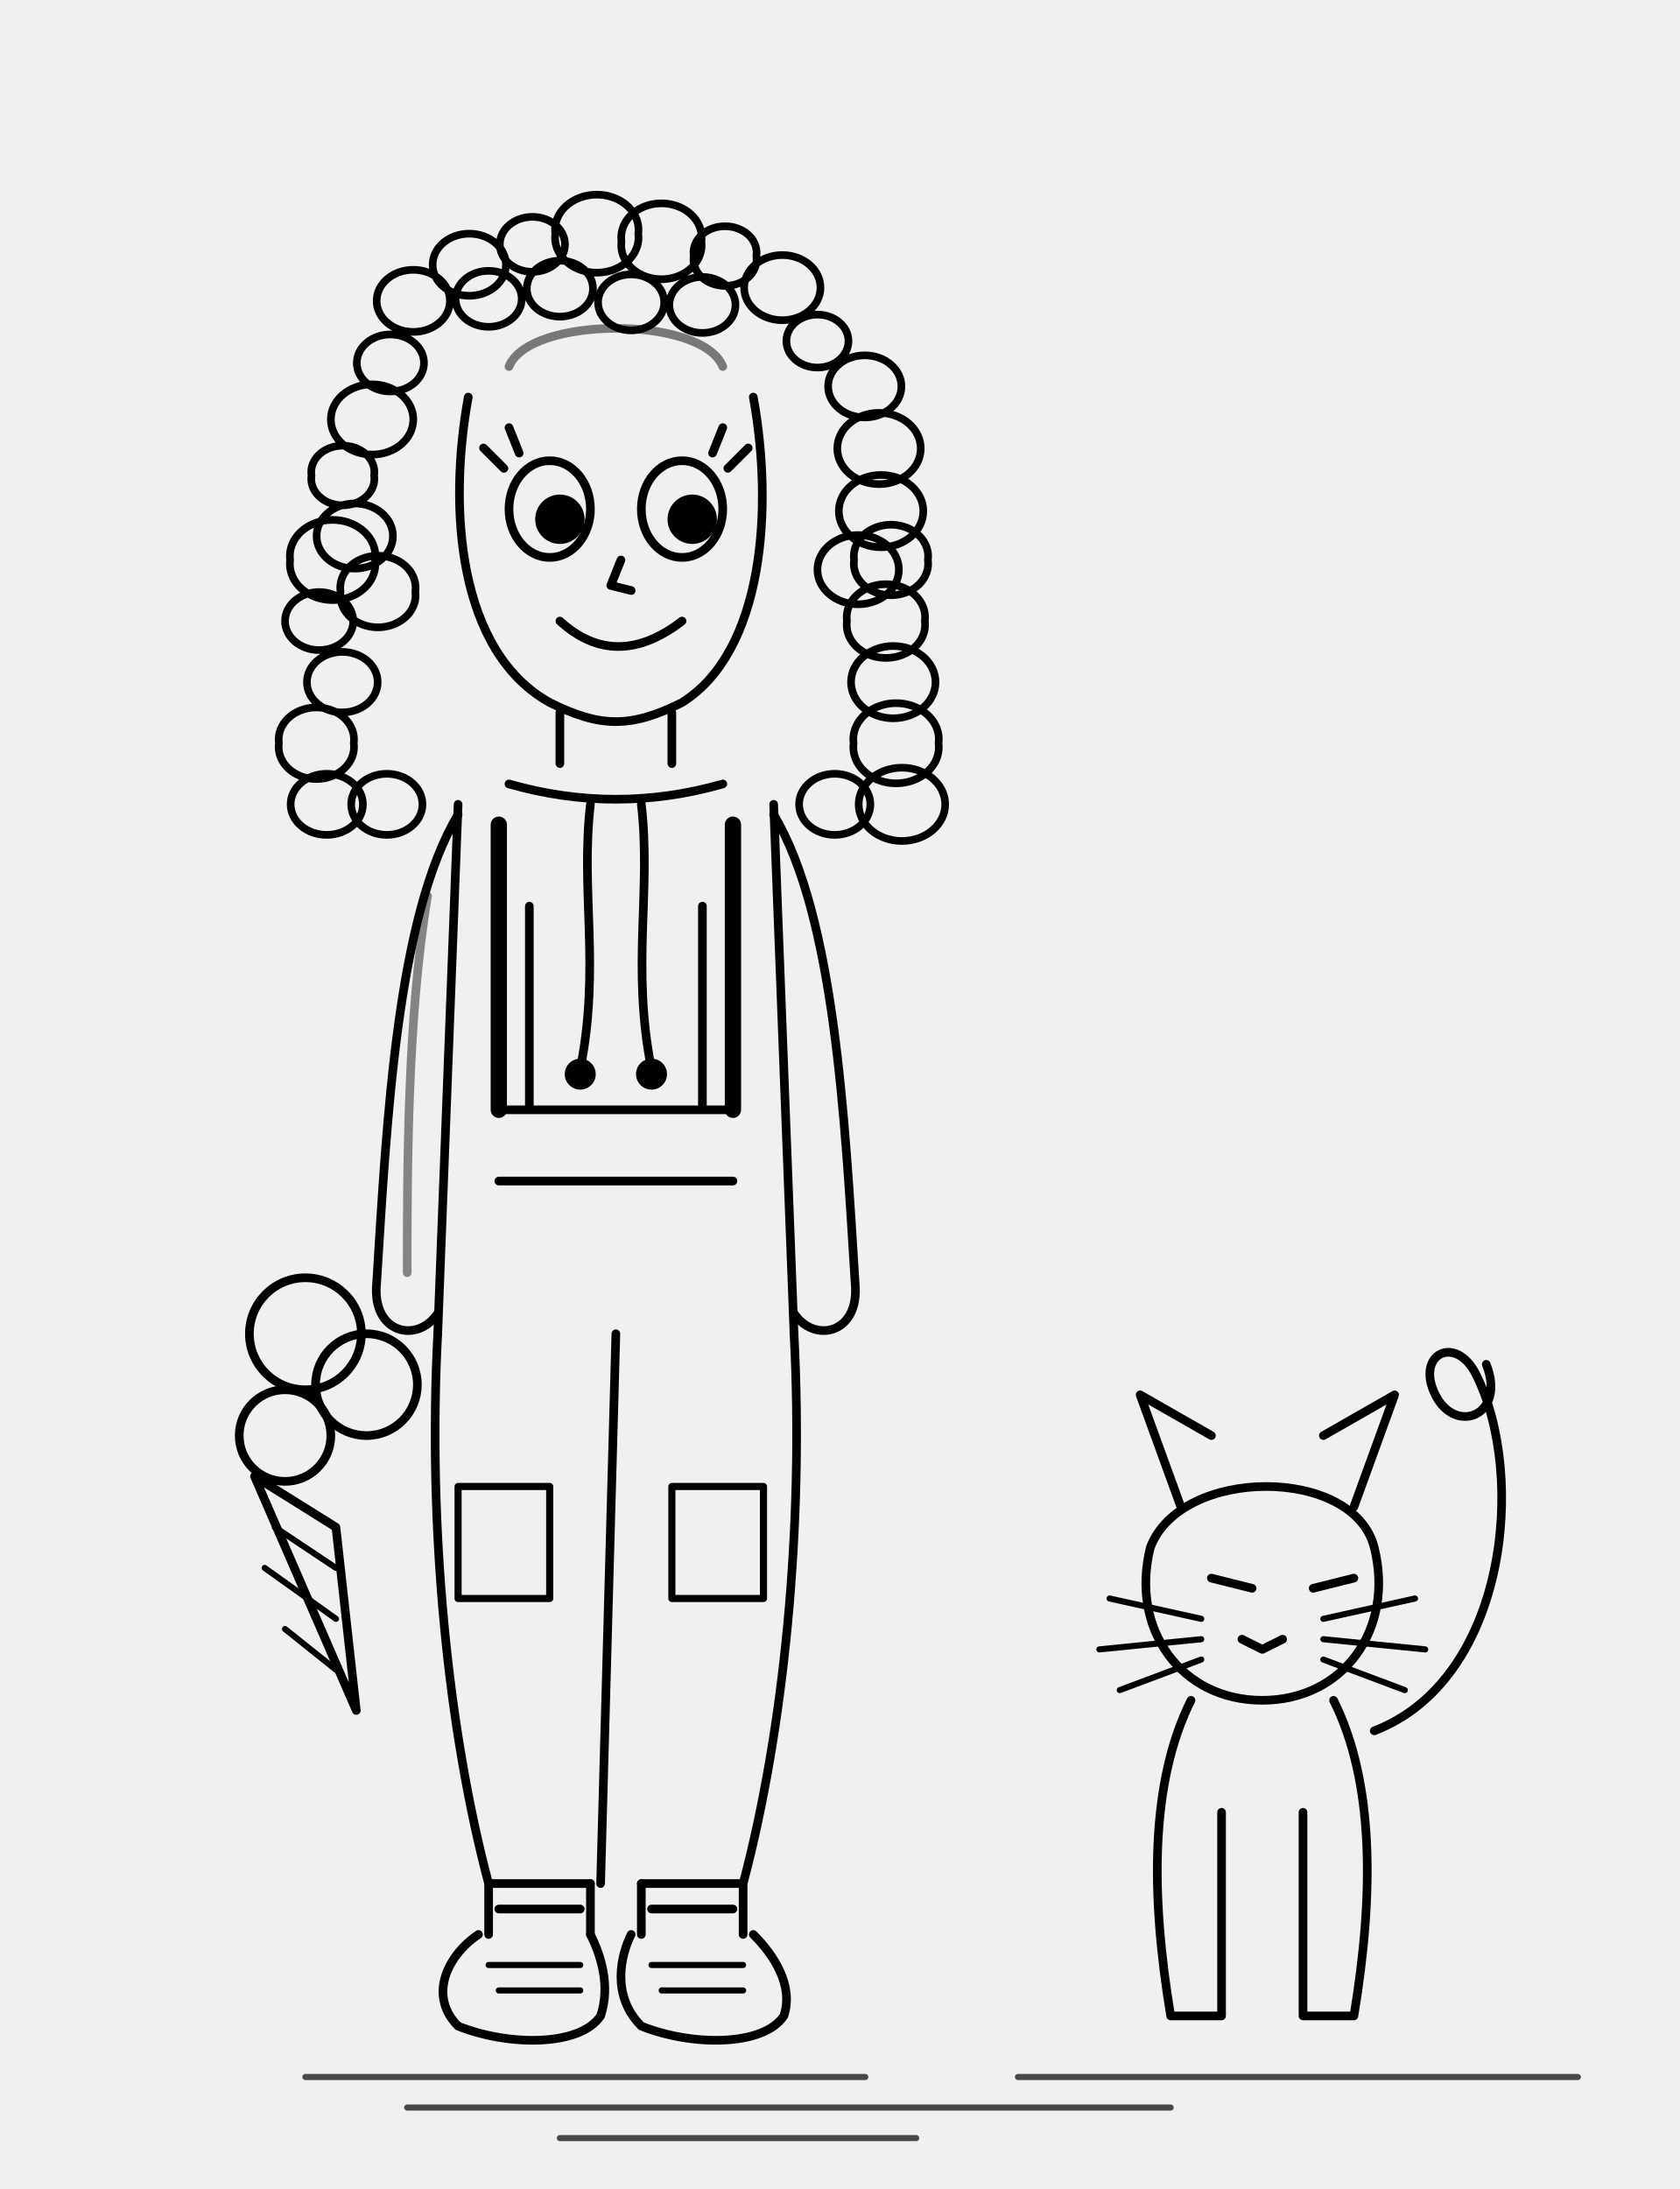
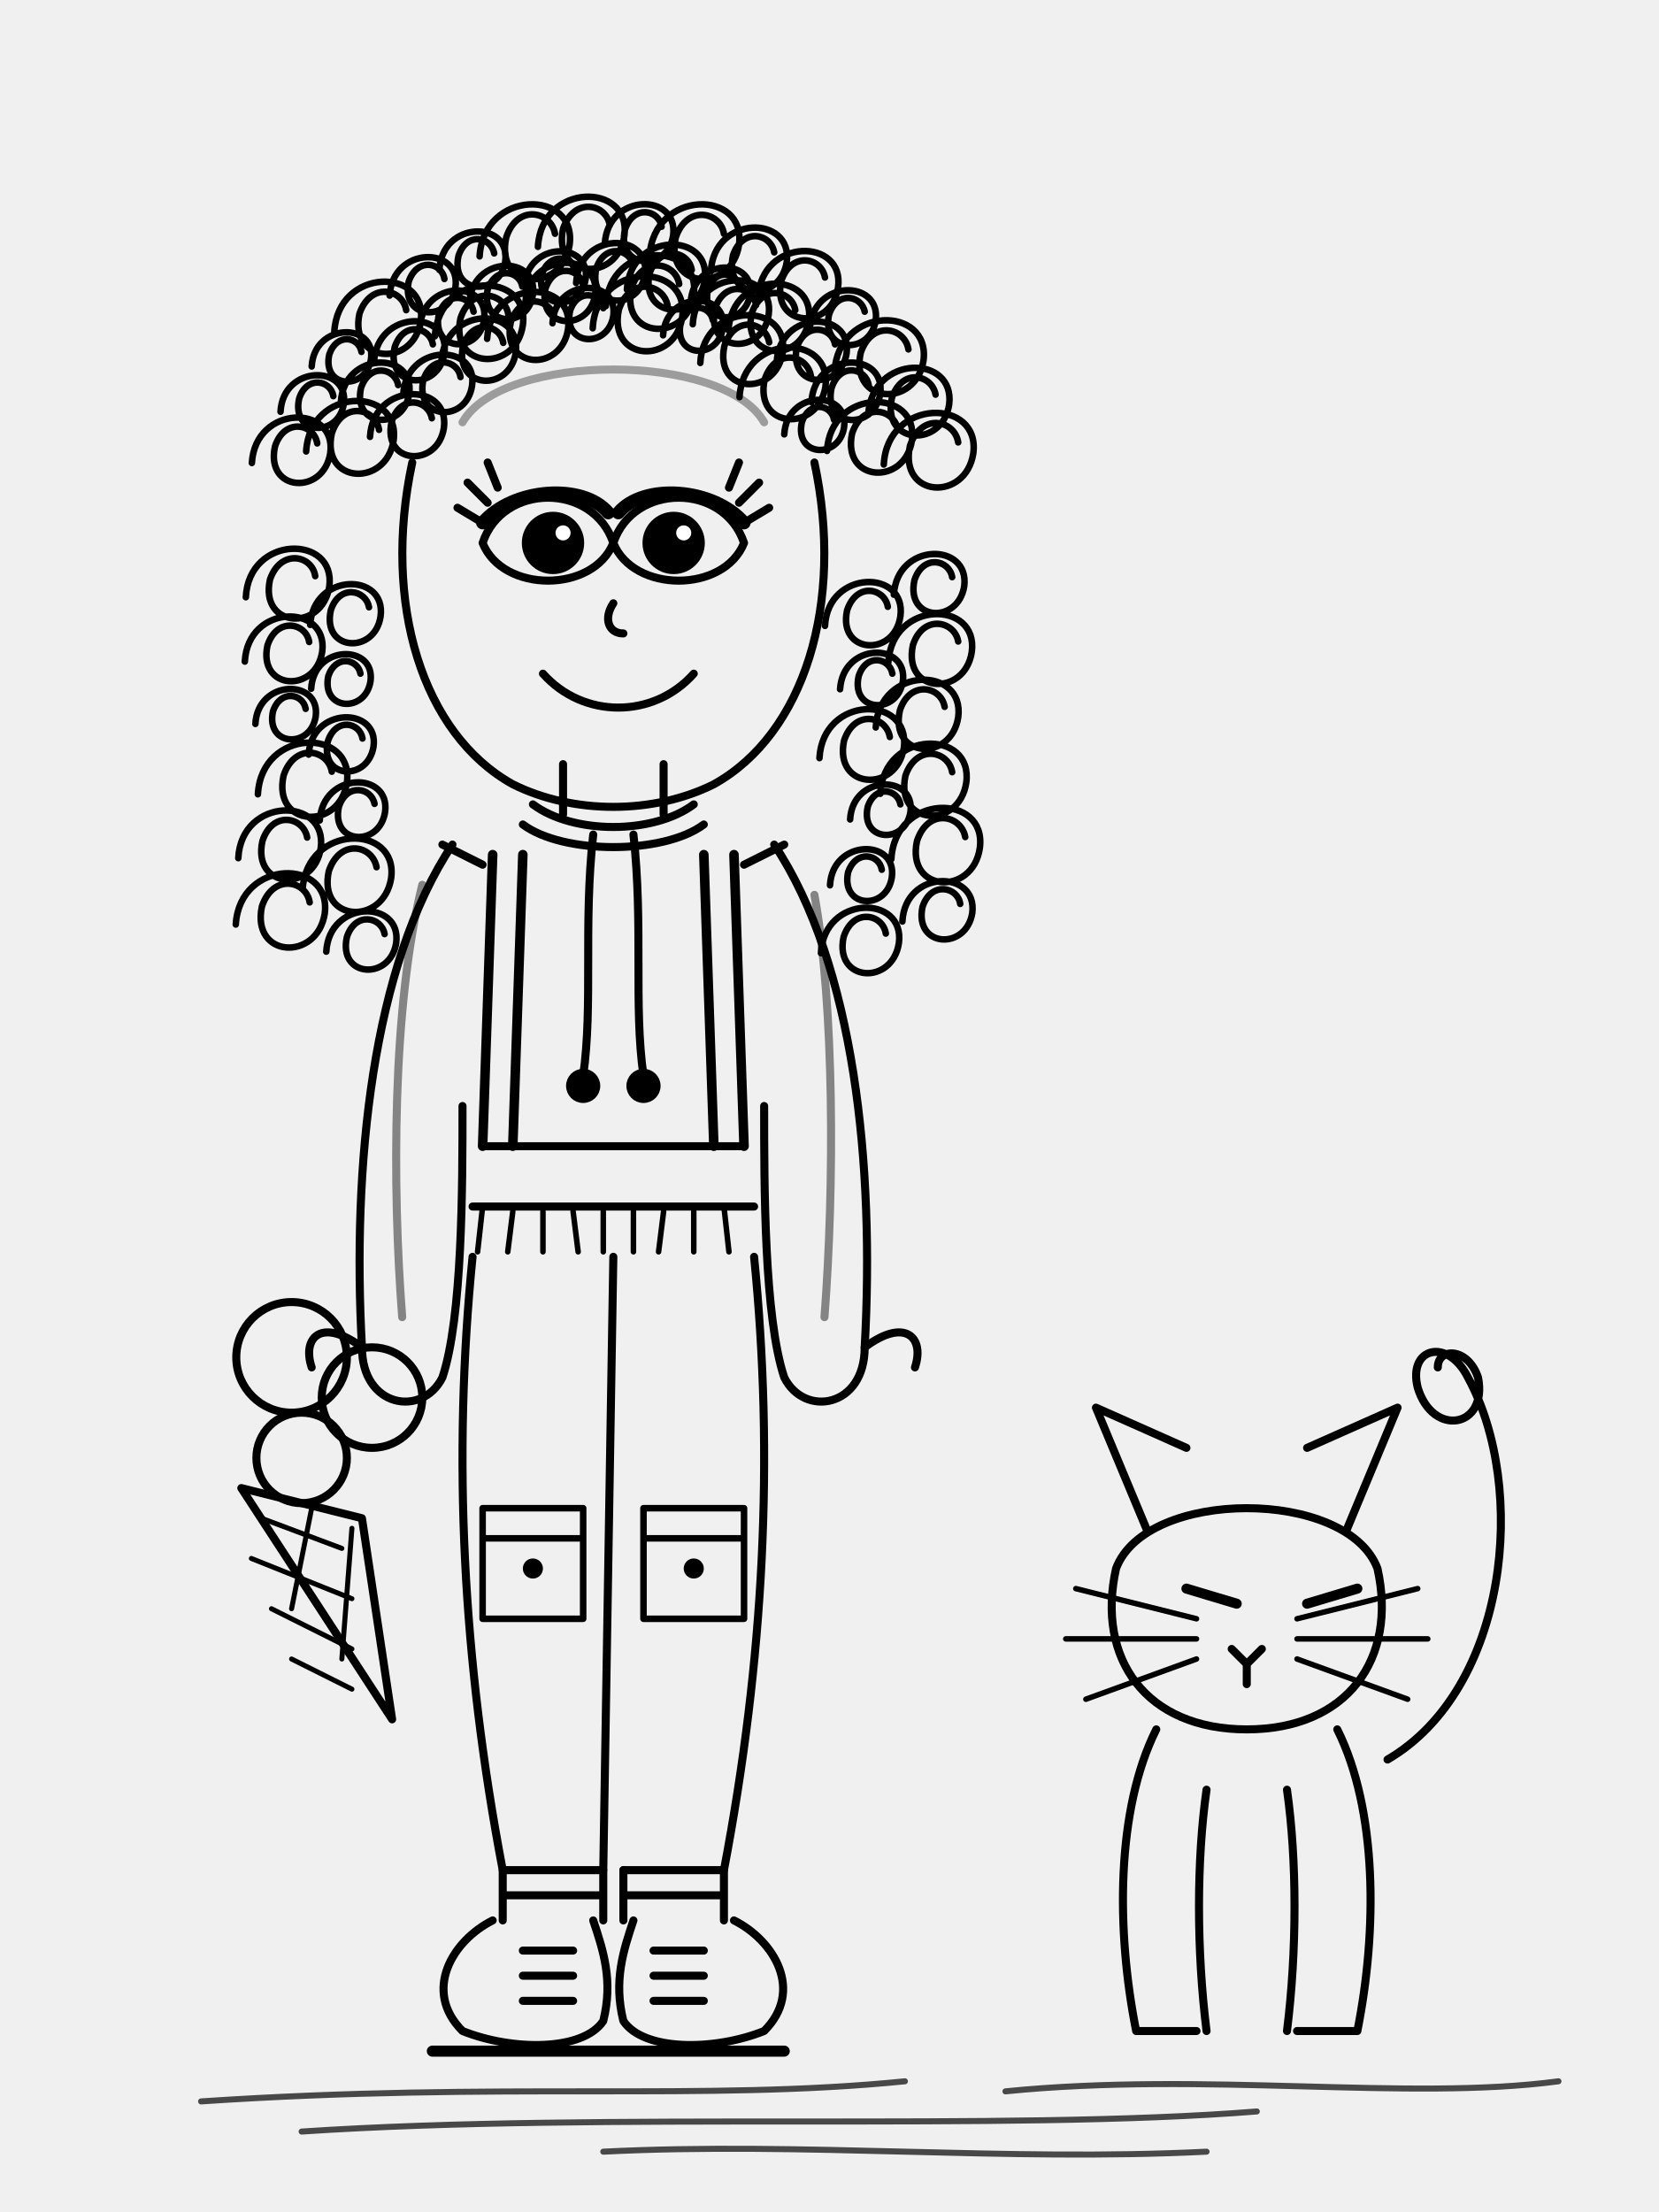
- <svg viewBox="0 0 330 430" fill="none" stroke="currentColor" stroke-width="1.7" stroke-linecap="round" stroke-linejoin="round" role="img" aria-label="A friend's sketch of me: curly hair, overalls, an ice cream in hand, and a cat at my side">
-   <path d="M92 78 C 88 100, 90 128, 108 138 C 118 143, 124 143, 134 138 C 150 128, 152 100, 148 78" />
-   <path d="M100 72 C 104 62, 138 62, 142 72" stroke-opacity=".5" />
-   <ellipse cx="108" cy="100" rx="8" ry="9.5" />
-   <ellipse cx="134" cy="100" rx="8" ry="9.5" />
-   <circle cx="110" cy="102" r="4" fill="currentColor" />
-   <circle cx="136" cy="102" r="4" fill="currentColor" />
-   <path d="M99 92 l-4 -4 M102 89 l-2 -5 M143 92 l4 -4 M140 89 l2 -5" />
-   <path d="M122 110 l-2 5 4 1" />
-   <path d="M110 122 Q121 132 134 122" />
-   <path d="M66.9 116.2 a7.4 6.3 0 1 1 14.7 0 a7.4 6.3 0 1 1 -14.7 0 M62.2 105.3 a7.5 6.4 0 1 1 15.0 0 a7.5 6.4 0 1 1 -15.0 0 M61.2 93.4 a6.2 5.2 0 1 1 12.3 0 a6.2 5.2 0 1 1 -12.3 0 M65.0 82.4 a8.1 6.9 0 1 1 16.2 0 a8.1 6.9 0 1 1 -16.2 0 M70.1 71.3 a6.6 5.6 0 1 1 13.2 0 a6.6 5.6 0 1 1 -13.2 0 M74.0 59.1 a7.2 6.1 0 1 1 14.4 0 a7.2 6.1 0 1 1 -14.4 0 M85.0 52.0 a7.2 6.1 0 1 1 14.4 0 a7.2 6.1 0 1 1 -14.4 0 M98.2 48.0 a6.4 5.4 0 1 1 12.8 0 a6.4 5.4 0 1 1 -12.8 0 M109.1 45.9 a8.2 6.9 0 1 1 16.3 0 a8.2 6.9 0 1 1 -16.3 0 M122.1 47.4 a7.9 6.7 0 1 1 15.7 0 a7.9 6.7 0 1 1 -15.7 0 M136.3 50.3 a6.2 5.2 0 1 1 12.3 0 a6.2 5.2 0 1 1 -12.3 0 M146.2 56.5 a7.5 6.4 0 1 1 15.0 0 a7.5 6.4 0 1 1 -15.0 0 M154.5 67.0 a6.1 5.2 0 1 1 12.2 0 a6.1 5.2 0 1 1 -12.2 0 M162.7 75.9 a7.2 6.1 0 1 1 14.4 0 a7.2 6.1 0 1 1 -14.4 0 M164.5 88.1 a8.2 7.0 0 1 1 16.4 0 a8.2 7.0 0 1 1 -16.4 0 M164.8 100.4 a8.3 7.1 0 1 1 16.6 0 a8.3 7.1 0 1 1 -16.6 0 M160.6 111.9 a8.0 6.8 0 1 1 16.0 0 a8.0 6.8 0 1 1 -16.0 0 M57.0 110.0 a8.4 7.1 0 1 1 16.7 0 a8.4 7.1 0 1 1 -16.7 0 M56.0 122.0 a6.7 5.7 0 1 1 13.4 0 a6.7 5.7 0 1 1 -13.4 0 M60.3 134.0 a6.9 5.9 0 1 1 13.9 0 a6.9 5.9 0 1 1 -13.9 0 M54.8 146.0 a7.4 6.3 0 1 1 14.7 0 a7.4 6.3 0 1 1 -14.7 0 M57.1 158.0 a7.1 6.0 0 1 1 14.2 0 a7.1 6.0 0 1 1 -14.2 0 M69.0 158.0 a7.0 6.0 0 1 1 14.0 0 a7.0 6.0 0 1 1 -14.0 0 M167.8 110.0 a7.3 6.2 0 1 1 14.5 0 a7.3 6.2 0 1 1 -14.5 0 M166.4 122.0 a7.7 6.5 0 1 1 15.3 0 a7.7 6.5 0 1 1 -15.3 0 M167.2 134.0 a8.3 7.1 0 1 1 16.6 0 a8.3 7.1 0 1 1 -16.6 0 M167.7 146.0 a8.4 7.1 0 1 1 16.7 0 a8.4 7.1 0 1 1 -16.7 0 M168.7 158.0 a8.5 7.2 0 1 1 17.0 0 a8.5 7.2 0 1 1 -17.0 0 M157.0 158.0 a7.0 6.0 0 1 1 14.0 0 a7.0 6.0 0 1 1 -14.0 0 M89.5 58.7 a6.5 5.5 0 1 1 13.0 0 a6.5 5.5 0 1 1 -13.0 0 M103.5 56.7 a6.5 5.5 0 1 1 13.0 0 a6.5 5.5 0 1 1 -13.0 0 M117.5 59.4 a6.5 5.5 0 1 1 13.0 0 a6.5 5.5 0 1 1 -13.0 0 M131.5 59.9 a6.5 5.5 0 1 1 13.0 0 a6.5 5.5 0 1 1 -13.0 0" stroke-width="1.5" />
-   <path d="M110 140 v10 M132 140 v10 M100 154 Q121 160 142 154" />
-   <path d="M90 158 L86 262 M152 158 L156 262" />
-   <path d="M98 162 v56 M144 162 v56" stroke-width="3.2" />
-   <path d="M98 218 H144 M98 232 H144 M104 218 v-40 M138 218 v-40" />
-   <path d="M116 158 C 114 175, 118 190, 114 210 M126 158 C 128 175, 124 190, 128 210" />
-   <circle cx="114" cy="211" r="2.2" fill="currentColor" />
-   <circle cx="128" cy="211" r="2.2" fill="currentColor" />
-   <path d="M90 160 C 78 180, 76 220, 74 252 C 73 262, 82 264, 86 258 M152 160 C 164 180, 166 220, 168 252 C 169 262, 160 264, 156 258" />
-   <path d="M84 176 C 80 200, 80 230, 80 250" stroke-opacity=".45" />
-   <path d="M86 262 C 84 300, 88 340, 96 370 M156 262 C 158 300, 154 340, 146 370 M121 262 L118 370 M96 370 h20 M126 370 h20" />
-   <path d="M90 292 h18 v22 h-18 z M132 292 h18 v22 h-18 z" stroke-width="1.4" />
-   <path d="M96 370 v10 M116 370 v10 M126 370 v10 M146 370 v10 M98 375 h16 M128 375 h16" />
-   <path d="M94 380 C 88 384, 84 392, 90 398 C 100 402, 114 402, 118 396 C 120 390, 118 384, 116 380" />
-   <path d="M124 380 C 122 384, 120 392, 126 398 C 136 402, 150 402, 154 396 C 156 390, 152 384, 148 380" />
-   <path d="M96 386 h18 M98 391 h16 M128 386 h18 M130 391 h16" stroke-width="1.2" />
-   <circle cx="60" cy="262" r="11" />
-   <circle cx="72" cy="272" r="10" />
-   <circle cx="56" cy="282" r="9" />
-   <path d="M50 290 L 66 300 L 70 336 Z" />
-   <path d="M54 300 l12 8 M52 308 l14 10 M56 320 l10 8" stroke-width="1.2" />
-   <path d="M232 296 l-8 -22 14 8 M266 296 l8 -22 -14 8" />
-   <path d="M226 304 C 222 320, 232 334, 248 334 C 264 334, 274 320, 270 304 C 266 288, 232 288, 226 304 Z" />
-   <path d="M238 310 l8 2 M258 312 l8 -2 M244 322 l4 2 4 -2" />
-   <path d="M236 318 l-18 -4 M236 322 l-20 2 M236 326 l-16 6 M260 318 l18 -4 M260 322 l20 2 M260 326 l16 6" stroke-width="1.2" />
-   <path d="M234 334 C 226 350, 226 372, 230 396 M262 334 C 270 350, 270 372, 266 396 M230 396 h10 M256 396 h10 M240 396 v-40 M256 396 v-40" />
-   <path d="M270 340 C 296 330, 300 290, 290 270 C 286 262, 278 266, 282 274 C 286 282, 296 278, 292 268" />
-   <path d="M60 408 h110 M80 414 h150 M200 408 h110 M110 420 h70" stroke-width="1.2" stroke-opacity=".7" />
+ <svg viewBox="0 0 330 440" fill="none" stroke="currentColor" stroke-width="1.6" stroke-linecap="round" stroke-linejoin="round" role="img" aria-label="A friend's sketch of me: curly hair, overalls, an ice cream in hand, and a cat at my side">
+   <g class="hair" stroke-width="1.3">
+     <path d="M50.1 92.1 C50.8 80.4 67.0 80.4 65.7 90.1 C64.4 98.6 52.7 97.9 54.7 88.8 C56.6 83.0 62.5 84.3 63.1 88.2 M55.8 81.9 C56.3 72.5 69.4 72.5 68.4 80.3 C67.3 87.1 57.9 86.6 59.5 79.3 C61.0 74.6 65.8 75.6 66.3 78.8 M62.0 72.9 C62.5 64.1 74.8 64.1 73.8 71.4 C72.8 77.8 64.0 77.3 65.5 70.5 C67.0 66.1 71.4 67.0 71.9 70.0 M66.5 66.0 C67.2 53.1 85.1 53.1 83.7 63.8 C82.3 73.2 69.4 72.4 71.5 62.4 C73.7 56.0 80.1 57.4 80.8 61.7 M77.5 58.8 C78.1 48.9 91.7 48.9 90.6 57.1 C89.5 64.2 79.7 63.7 81.3 56.0 C83.0 51.1 87.9 52.2 88.4 55.5 M87.4 53.7 C87.9 43.8 101.6 43.8 100.5 52.0 C99.4 59.1 89.5 58.6 91.2 50.9 C92.8 46.0 97.7 47.1 98.3 50.4 M95.4 51.0 C96.2 37.6 114.8 37.6 113.3 48.7 C111.8 58.4 98.4 57.7 100.7 47.2 C102.9 40.5 109.6 42.0 110.4 46.5 M107.0 49.1 C107.7 36.2 125.6 36.2 124.2 46.9 C122.8 56.3 109.9 55.5 112.0 45.5 C114.2 39.1 120.6 40.5 121.3 44.8 M120.3 48.5 C120.9 38.3 135.0 38.3 133.9 46.8 C132.8 54.1 122.6 53.6 124.3 45.7 C126.0 40.6 131.1 41.7 131.6 45.1 M129.2 51.0 C130.0 37.6 148.5 37.6 147.0 48.7 C145.5 58.4 132.2 57.6 134.4 47.3 C136.6 40.6 143.3 42.1 144.0 46.5 M141.4 54.0 C142.0 42.7 157.7 42.7 156.5 52.1 C155.2 60.3 143.9 59.7 145.8 50.8 C147.7 45.2 153.3 46.4 154.0 50.2 M150.8 59.2 C151.4 47.2 168.1 47.2 166.7 57.2 C165.4 65.9 153.4 65.2 155.4 55.9 C157.4 49.9 163.4 51.2 164.1 55.2 M161.1 65.3 C161.7 55.5 175.2 55.5 174.2 63.7 C173.1 70.7 163.3 70.2 164.9 62.6 C166.5 57.7 171.4 58.8 172.0 62.0 M166.0 73.9 C166.8 60.7 185.1 60.7 183.7 71.7 C182.2 81.2 169.0 80.5 171.2 70.2 C173.4 63.6 180.0 65.1 180.7 69.5 M172.7 82.5 C173.4 70.4 190.1 70.4 188.8 80.5 C187.4 89.2 175.4 88.5 177.4 79.2 C179.4 73.1 185.4 74.5 186.1 78.5 M175.8 92.4 C176.5 79.1 195.1 79.1 193.6 90.2 C192.1 99.8 178.8 99.1 181.0 88.7 C183.2 82.0 189.9 83.5 190.6 88.0 M60.9 89.8 C61.6 76.8 79.7 76.8 78.3 87.6 C76.8 97.0 63.8 96.3 66.0 86.2 C68.1 79.7 74.7 81.1 75.4 85.5 M67.8 80.0 C68.4 69.8 82.6 69.8 81.4 78.3 C80.3 85.7 70.1 85.1 71.8 77.2 C73.5 72.1 78.6 73.2 79.2 76.6 M74.4 72.0 C75.0 61.5 89.6 61.5 88.4 70.3 C87.2 77.9 76.7 77.3 78.5 69.1 C80.2 63.8 85.5 65.0 86.1 68.5 M83.5 65.2 C84.1 55.6 97.4 55.6 96.3 63.6 C95.3 70.5 85.7 70.0 87.3 62.5 C88.9 57.7 93.7 58.8 94.2 62.0 M93.4 60.2 C93.9 50.7 107.1 50.7 106.0 58.6 C105.0 65.5 95.5 65.0 97.0 57.6 C98.6 52.8 103.4 53.9 103.9 57.0 M104.3 57.1 C104.8 47.9 117.5 47.9 116.5 55.5 C115.4 62.1 106.3 61.6 107.8 54.5 C109.4 50.0 113.9 51.0 114.4 54.0 M114.6 56.3 C115.2 46.0 129.4 46.0 128.3 54.6 C127.1 62.0 116.9 61.4 118.6 53.4 C120.3 48.3 125.4 49.5 126.0 52.9 M124.7 57.6 C125.4 46.0 141.5 46.0 140.2 55.7 C138.9 64.1 127.3 63.4 129.2 54.4 C131.2 48.6 137.0 49.9 137.6 53.7 M137.4 60.1 C137.9 51.2 150.2 51.2 149.2 58.6 C148.2 65.0 139.4 64.5 140.8 57.6 C142.3 53.2 146.7 54.2 147.2 57.1 M144.9 65.7 C145.6 53.7 162.2 53.7 160.9 63.7 C159.5 72.4 147.6 71.7 149.5 62.4 C151.5 56.4 157.5 57.7 158.2 61.7 M154.5 72.0 C155.1 61.6 169.5 61.6 168.4 70.3 C167.2 77.8 156.8 77.2 158.5 69.1 C160.3 63.9 165.5 65.1 166.1 68.5 M161.4 80.0 C162.0 69.8 176.2 69.8 175.1 78.3 C173.9 85.7 163.7 85.2 165.4 77.2 C167.1 72.0 172.2 73.2 172.8 76.6 M164.5 89.7 C165.2 77.1 182.8 77.1 181.4 87.6 C180.0 96.7 167.4 96.0 169.5 86.2 C171.6 79.9 177.9 81.3 178.6 85.5 M73.6 86.9 C74.2 75.9 89.5 75.9 88.3 85.1 C87.1 93.1 76.0 92.5 77.9 83.9 C79.7 78.3 85.2 79.5 85.9 83.2 M80.2 78.5 C80.8 68.2 95.1 68.2 93.9 76.7 C92.8 84.2 82.5 83.6 84.2 75.6 C85.9 70.4 91.1 71.6 91.6 75.0 M87.8 71.9 C88.5 60.8 103.8 60.8 102.6 70.1 C101.4 78.1 90.3 77.5 92.1 68.8 C94.0 63.3 99.5 64.5 100.1 68.2 M96.9 67.4 C97.6 55.3 114.4 55.3 113.0 65.4 C111.7 74.2 99.6 73.5 101.6 64.1 C103.6 58.0 109.7 59.4 110.3 63.4 M109.9 64.3 C110.4 55.2 123.0 55.2 122.0 62.8 C121.0 69.4 111.9 68.9 113.4 61.8 C114.9 57.3 119.5 58.3 120.0 61.3 M117.9 65.3 C118.6 51.9 137.2 51.9 135.7 63.1 C134.3 72.7 120.9 72.0 123.1 61.6 C125.3 54.9 132.0 56.4 132.8 60.8 M131.9 66.7 C132.4 57.8 144.8 57.8 143.8 65.2 C142.8 71.7 133.9 71.2 135.4 64.2 C136.9 59.8 141.3 60.8 141.8 63.7 M139.3 72.2 C139.9 59.9 157.1 59.9 155.7 70.1 C154.3 79.0 142.0 78.4 144.1 68.8 C146.1 62.6 152.3 64.0 153.0 68.1 M147.1 79.0 C147.8 66.2 165.6 66.2 164.2 76.9 C162.7 86.1 150.0 85.4 152.1 75.5 C154.2 69.1 160.6 70.5 161.3 74.8 M156.0 86.4 C156.5 77.5 168.9 77.5 167.9 85.0 C166.9 91.4 158.0 90.9 159.5 84.0 C161.0 79.5 165.4 80.5 165.9 83.5 M48.9 118.8 C49.5 106.3 66.9 106.3 65.5 116.7 C64.1 125.7 51.6 125.0 53.7 115.3 C55.8 109.1 62.1 110.4 62.7 114.6 M61.7 124.3 C62.3 113.8 76.9 113.8 75.7 122.6 C74.6 130.2 64.0 129.6 65.8 121.4 C67.5 116.1 72.8 117.3 73.4 120.8 M48.7 131.6 C49.3 120.0 65.3 120.0 64.1 129.6 C62.8 138.0 51.3 137.3 53.2 128.4 C55.1 122.6 60.9 123.9 61.5 127.7 M61.9 137.0 C62.4 128.1 74.7 128.1 73.7 135.5 C72.7 141.9 63.9 141.4 65.3 134.5 C66.8 130.1 71.2 131.1 71.7 134.0 M50.8 144.0 C51.3 135.0 63.8 135.0 62.8 142.5 C61.8 149.0 52.8 148.5 54.3 141.5 C55.8 137.0 60.3 138.0 60.8 141.0 M61.4 150.1 C61.9 140.5 75.4 140.5 74.3 148.5 C73.2 155.5 63.6 155.0 65.2 147.5 C66.8 142.6 71.6 143.7 72.1 146.9 M51.3 158.0 C52.0 144.7 70.5 144.7 69.0 155.7 C67.5 165.3 54.2 164.6 56.4 154.3 C58.6 147.6 65.3 149.1 66.0 153.5 M63.6 163.2 C64.2 153.4 77.7 153.4 76.6 161.5 C75.5 168.6 65.8 168.0 67.4 160.5 C69.0 155.6 73.9 156.7 74.5 159.9 M47.4 170.7 C48.0 158.4 65.2 158.4 63.8 168.7 C62.5 177.6 50.1 176.9 52.2 167.3 C54.2 161.1 60.4 162.5 61.1 166.6 M60.2 176.9 C61.0 163.8 79.3 163.8 77.8 174.7 C76.3 184.2 63.2 183.5 65.4 173.3 C67.6 166.7 74.1 168.1 74.9 172.5 M46.9 183.9 C47.7 170.7 66.0 170.7 64.6 181.7 C63.1 191.3 49.9 190.6 52.1 180.3 C54.3 173.7 60.9 175.1 61.6 179.5 M64.9 189.3 C65.5 178.9 80.0 178.9 78.8 187.6 C77.6 195.1 67.2 194.5 69.0 186.4 C70.7 181.2 75.9 182.4 76.5 185.8 M177.8 118.3 C178.4 107.8 192.9 107.8 191.8 116.6 C190.6 124.2 180.1 123.6 181.9 115.4 C183.6 110.2 188.8 111.3 189.4 114.8 M164.1 124.5 C164.7 113.2 180.4 113.2 179.1 122.6 C177.9 130.8 166.6 130.1 168.5 121.4 C170.4 115.7 176.0 117.0 176.6 120.7 M176.7 131.8 C177.4 119.3 194.7 119.3 193.3 129.7 C191.9 138.7 179.5 138.0 181.6 128.3 C183.6 122.1 189.9 123.5 190.6 127.6 M167.1 137.1 C167.7 127.7 180.6 127.7 179.6 135.5 C178.5 142.3 169.2 141.7 170.8 134.5 C172.3 129.8 177.0 130.9 177.5 134.0 M174.2 144.7 C174.9 132.4 192.0 132.4 190.6 142.7 C189.2 151.6 176.9 150.9 179.0 141.3 C181.0 135.2 187.2 136.5 187.9 140.6 M163.0 150.8 C163.7 138.2 181.1 138.2 179.8 148.7 C178.4 157.8 165.8 157.1 167.9 147.3 C170.0 141.0 176.3 142.4 177.0 146.6 M175.1 157.9 C175.8 145.0 193.7 145.0 192.2 155.7 C190.8 165.0 178.0 164.3 180.1 154.3 C182.3 147.9 188.7 149.3 189.4 153.6 M169.1 163.0 C169.6 154.0 182.1 154.0 181.1 161.5 C180.1 168.0 171.1 167.5 172.6 160.5 C174.1 156.0 178.6 157.0 179.1 160.0 M177.3 170.9 C178.0 157.7 196.4 157.7 194.9 168.7 C193.5 178.3 180.2 177.6 182.4 167.3 C184.6 160.6 191.2 162.1 192.0 166.5 M165.1 176.1 C165.6 166.8 178.5 166.8 177.4 174.5 C176.4 181.2 167.2 180.7 168.7 173.5 C170.3 168.9 174.9 169.9 175.4 173.0 M179.5 183.3 C180.0 172.9 194.5 172.9 193.4 181.6 C192.2 189.1 181.8 188.5 183.5 180.4 C185.2 175.2 190.5 176.4 191.0 179.8 M163.3 189.6 C163.9 177.9 180.1 177.9 178.8 187.6 C177.5 196.1 165.9 195.4 167.8 186.4 C169.7 180.5 175.6 181.8 176.2 185.7 M86.5 66.9 C87.3 53.8 105.5 53.8 104.0 64.7 C102.6 74.2 89.4 73.5 91.6 63.3 C93.8 56.7 100.4 58.2 101.1 62.5 M104.5 60.3 C105.1 49.9 119.5 49.9 118.4 58.6 C117.2 66.1 106.8 65.5 108.5 57.4 C110.3 52.2 115.5 53.4 116.0 56.8 M120.5 60.9 C121.2 47.8 139.5 47.8 138.0 58.7 C136.6 68.2 123.4 67.5 125.6 57.3 C127.8 50.7 134.4 52.2 135.1 56.5 M137.8 64.5 C138.4 53.2 154.2 53.2 152.9 62.6 C151.7 70.8 140.3 70.2 142.2 61.4 C144.1 55.7 149.8 56.9 150.4 60.7" />
+   </g>
+   <path d="M82 92 C 76 120, 84 146, 102 156 C 114 162, 130 162, 142 156 C 160 146, 168 120, 162 92" />
+   <path d="M92 84 C 100 70, 144 70, 152 84" stroke-opacity=".35" />
+   <path d="M96 108 C 100 96, 118 96, 122 108 C 118 118, 100 118, 96 108 Z M122 108 C 126 96, 144 96, 148 108 C 144 118, 126 118, 122 108 Z" />
+   <circle cx="110" cy="108" r="5.4" fill="currentColor" />
+   <circle cx="134" cy="108" r="5.4" fill="currentColor" />
+   <circle cx="112" cy="106" r="1.5" fill="#fff" stroke="none" />
+   <circle cx="136" cy="106" r="1.5" fill="#fff" stroke="none" />
+   <path d="M96 104 C 102 97, 116 96, 121 102 M123 102 C 128 96, 142 97, 148 104" stroke-width="2.6" />
+   <path d="M96 104 l-5 -3 M97 100 l-4 -4 M99 97 l-2 -5 M148 104 l5 -3 M147 100 l4 -4 M145 97 l2 -5" />
+   <path d="M122 120 c-2 3 -1 6 2 6" />
+   <path d="M108 134 C 116 143, 130 143, 138 134" />
+   <path d="M112 152 v10 M132 152 v10 M104 164 C 112 170, 132 170, 140 164 M106 160 C 114 166, 130 166, 138 160" />
+   <path d="M118 166 C 116 184, 118 200, 116 214 M126 166 C 128 184, 126 200, 128 214" />
+   <circle cx="116" cy="216" r="2.6" fill="currentColor" />
+   <circle cx="128" cy="216" r="2.6" fill="currentColor" />
+   <path d="M98 170 L 96 228 M104 170 L 102 228 M140 170 L 142 228 M146 170 L 148 228" stroke-width="1.9" />
+   <path d="M96 228 H 148 M94 240 H 150" />
+   <path d="M96 240 l-1 9 M102 241 l-1 8 M108 241 l0 8 M114 241 l1 8 M120 241 l0 8 M126 241 l0 8 M132 241 l-1 8 M138 241 l0 8 M144 240 l1 9" stroke-width="1.1" />
+   <path d="M90 168 C 74 192, 70 232, 72 268 C 72 280, 84 282, 88 274 C 92 262, 92 236, 92 220 M154 168 C 170 192, 174 232, 172 268 C 172 280, 160 282, 156 274 C 152 262, 152 236, 152 220" />
+   <path d="M84 176 C 78 200, 78 236, 80 262 M162 178 C 166 200, 166 236, 164 262" stroke-opacity=".45" />
+   <path d="M88 168 L 96 172 M156 168 L 148 172" />
+   <path d="M72 268 C 64 262, 60 266, 62 272 M172 268 C 180 262, 184 266, 182 272" />
+   <path d="M94 250 C 90 290, 92 330, 100 372 M150 250 C 154 290, 152 330, 144 372 M122 250 L 120 372 M100 372 h20 M124 372 h20" />
+   <path d="M96 300 h20 v22 h-20 z M96 306 h20 M128 300 h20 v22 h-20 z M128 306 h20" stroke-width="1.3" />
+   <circle cx="106" cy="312" r="1.2" fill="currentColor" />
+   <circle cx="138" cy="312" r="1.2" fill="currentColor" />
+   <path d="M100 372 v10 M120 372 v10 M124 372 v10 M144 372 v10 M100 377 h20 M124 377 h20" />
+   <path d="M98 382 C 90 386, 84 396, 92 404 C 102 408, 116 408, 120 402 C 122 394, 120 388, 118 382 M104 388 h10 M104 393 h10 M104 398 h10" />
+   <path d="M126 382 C 124 388, 122 394, 124 402 C 128 408, 142 408, 152 404 C 160 396, 154 386, 146 382 M130 388 h10 M130 393 h10 M130 398 h10" />
+   <path d="M86 408 h36 M120 408 h36" stroke-width="2.2" />
+   <circle cx="58" cy="270" r="11" />
+   <circle cx="74" cy="278" r="10" />
+   <circle cx="60" cy="290" r="9" />
+   <path d="M48 296 L 72 302 L 78 342 Z" />
+   <path d="M52 302 l16 6 M50 310 l20 8 M54 320 l16 8 M58 330 l12 6 M62 300 l-4 20 M70 304 l-2 26" stroke-width="1" />
+   <path d="M228 304 l-10 -24 18 8 M268 304 l10 -24 -18 8" />
+   <path d="M222 312 C 218 330, 228 344, 248 344 C 268 344, 278 330, 274 312 C 268 296, 228 296, 222 312 Z" />
+   <path d="M236 316 l10 3 M260 319 l10 -3" stroke-width="2" />
+   <path d="M245 328 l3 3 3 -3 M248 331 v4" />
+   <path d="M238 322 l-24 -6 M238 326 l-26 0 M238 330 l-22 8 M258 322 l24 -6 M258 326 l26 0 M258 330 l22 8" stroke-width="1.1" />
+   <path d="M230 344 C 222 360, 222 384, 226 404 M266 344 C 274 360, 274 384, 270 404 M226 404 h12 M258 404 h12 M240 404 C 238 388, 238 370, 240 356 M256 404 C 258 388, 258 370, 256 356" />
+   <path d="M276 350 C 300 336, 304 296, 292 274 C 288 266, 280 268, 282 276 C 285 286, 296 284, 294 274 C 292 268, 286 268, 286 272" />
+   <path d="M40 418 C 100 414, 140 418, 180 414 M60 424 C 120 420, 200 424, 250 420 M120 428 C 160 426, 200 430, 240 428 M200 416 C 240 412, 280 418, 310 414" stroke-width="1.2" stroke-opacity=".7" />
</svg>
